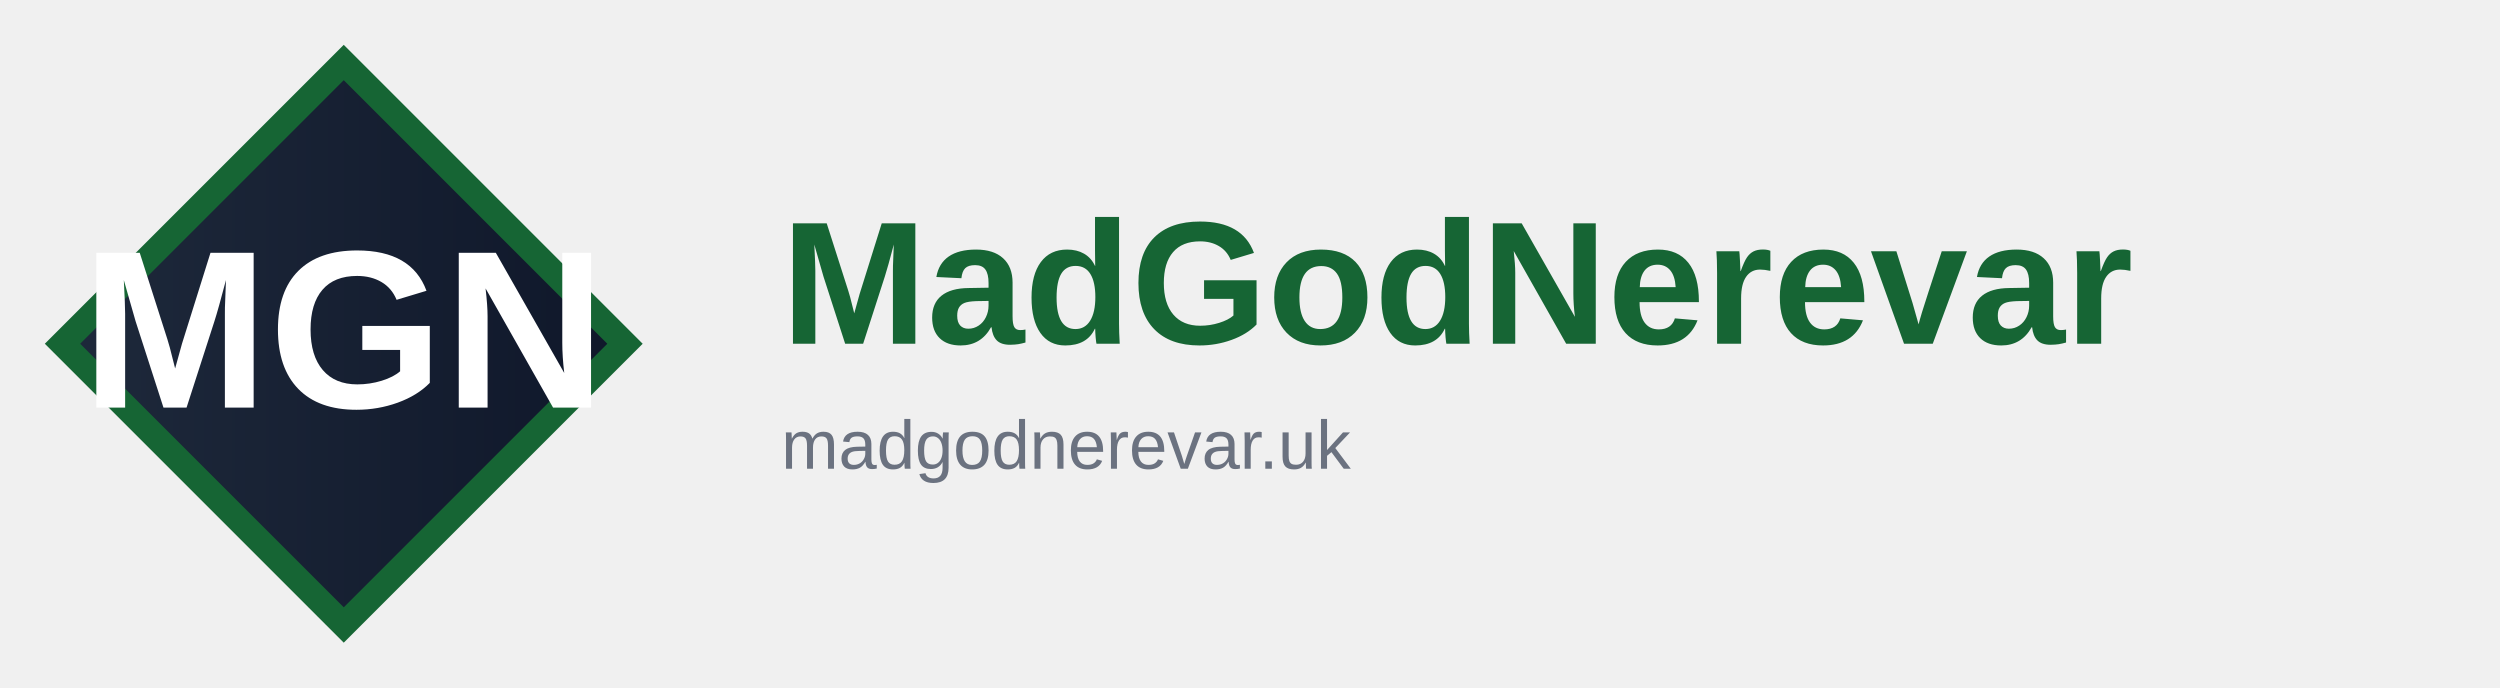
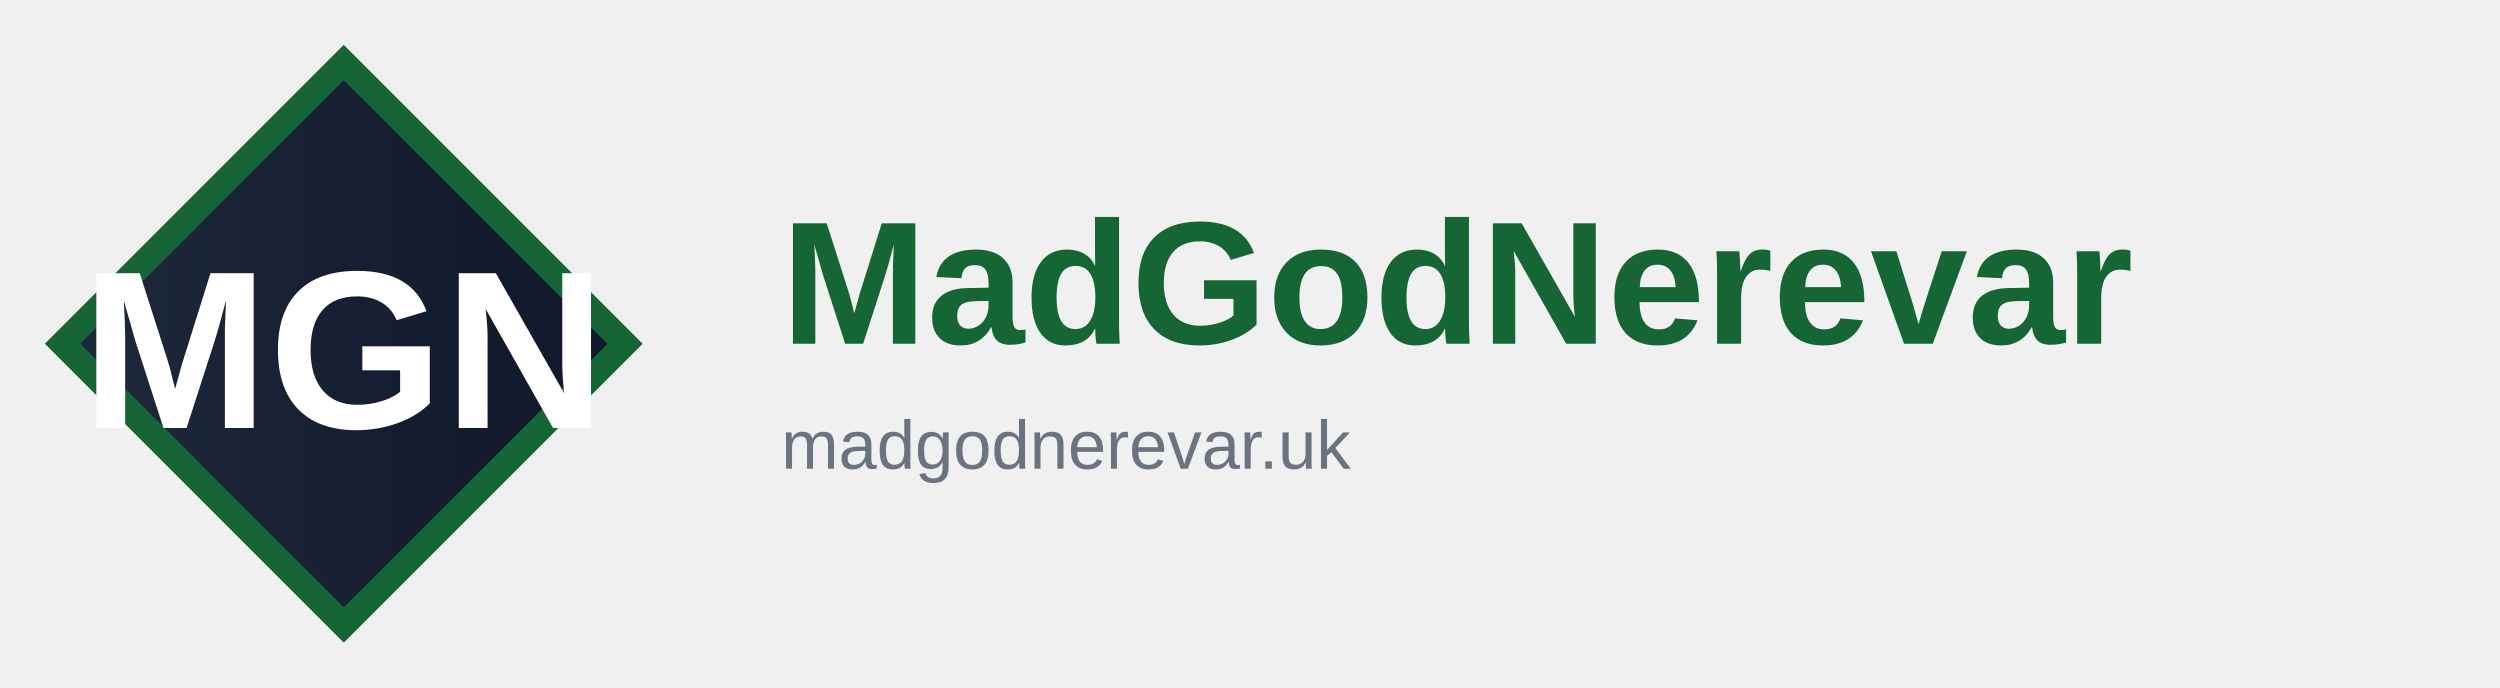
<svg xmlns="http://www.w3.org/2000/svg" width="800" height="220" viewBox="0 0 800 220">
  <defs>
    <linearGradient id="badgeGrad" x1="100%" y1="0%" x2="0%" y2="0%">
      <stop offset="0%" stop-color="#0F172A" />
      <stop offset="100%" stop-color="#1E293B" />
    </linearGradient>
  </defs>
  <path d="M110 20 L200 110 L110 200 L20 110 Z" fill="url(#badgeGrad)" stroke="#166534" stroke-width="8" />
-   <text x="110" y="110" text-anchor="middle" dominant-baseline="middle" font-family="Arial, Helvetica, sans-serif" font-size="72" font-weight="bold" fill="#FFFFFF">MGN</text>
+   <text x="110" y="112" text-anchor="middle" dominant-baseline="central" alignment-baseline="central" font-family="Arial, Helvetica, sans-serif" font-size="72" font-weight="bold" fill="#FFFFFF">MGN</text>
  <text x="250" y="110" font-family="Arial, Helvetica, sans-serif" font-size="56" font-weight="bold" fill="#166534">MadGodNerevar</text>
  <text x="250" y="150" font-family="Arial, Helvetica, sans-serif" font-size="22" fill="#6B7280">madgodnerevar.uk</text>
</svg>
